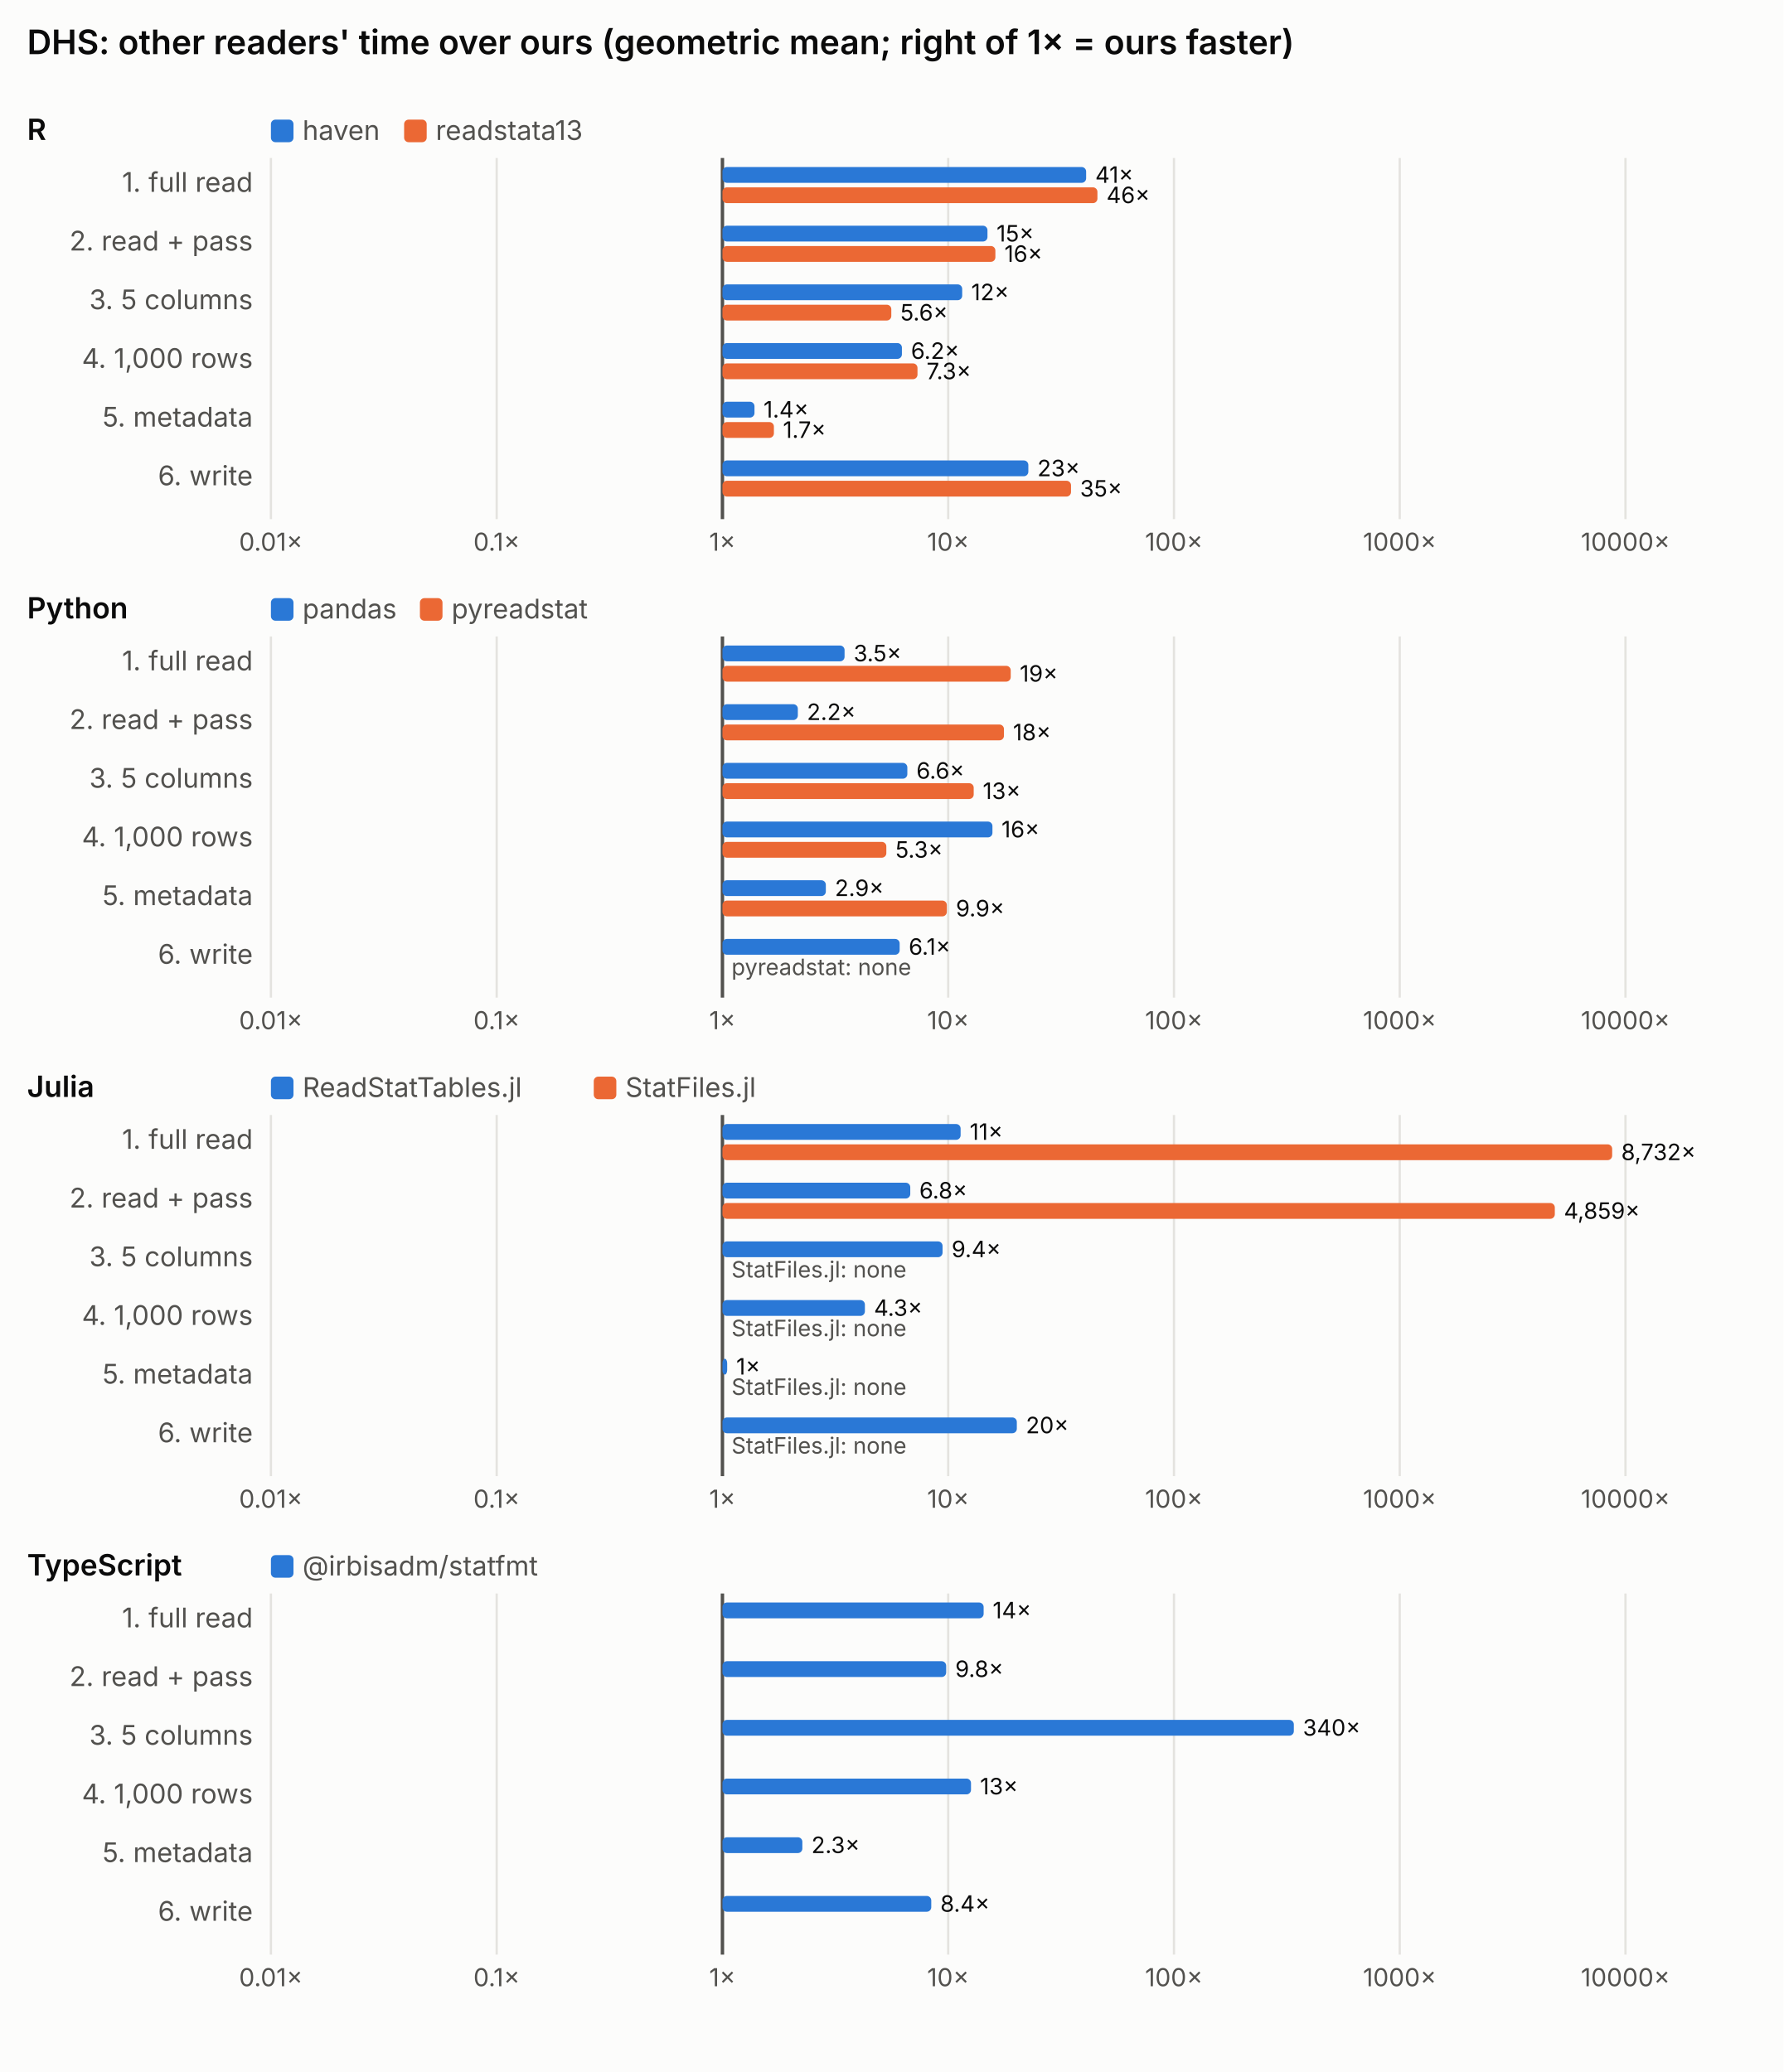
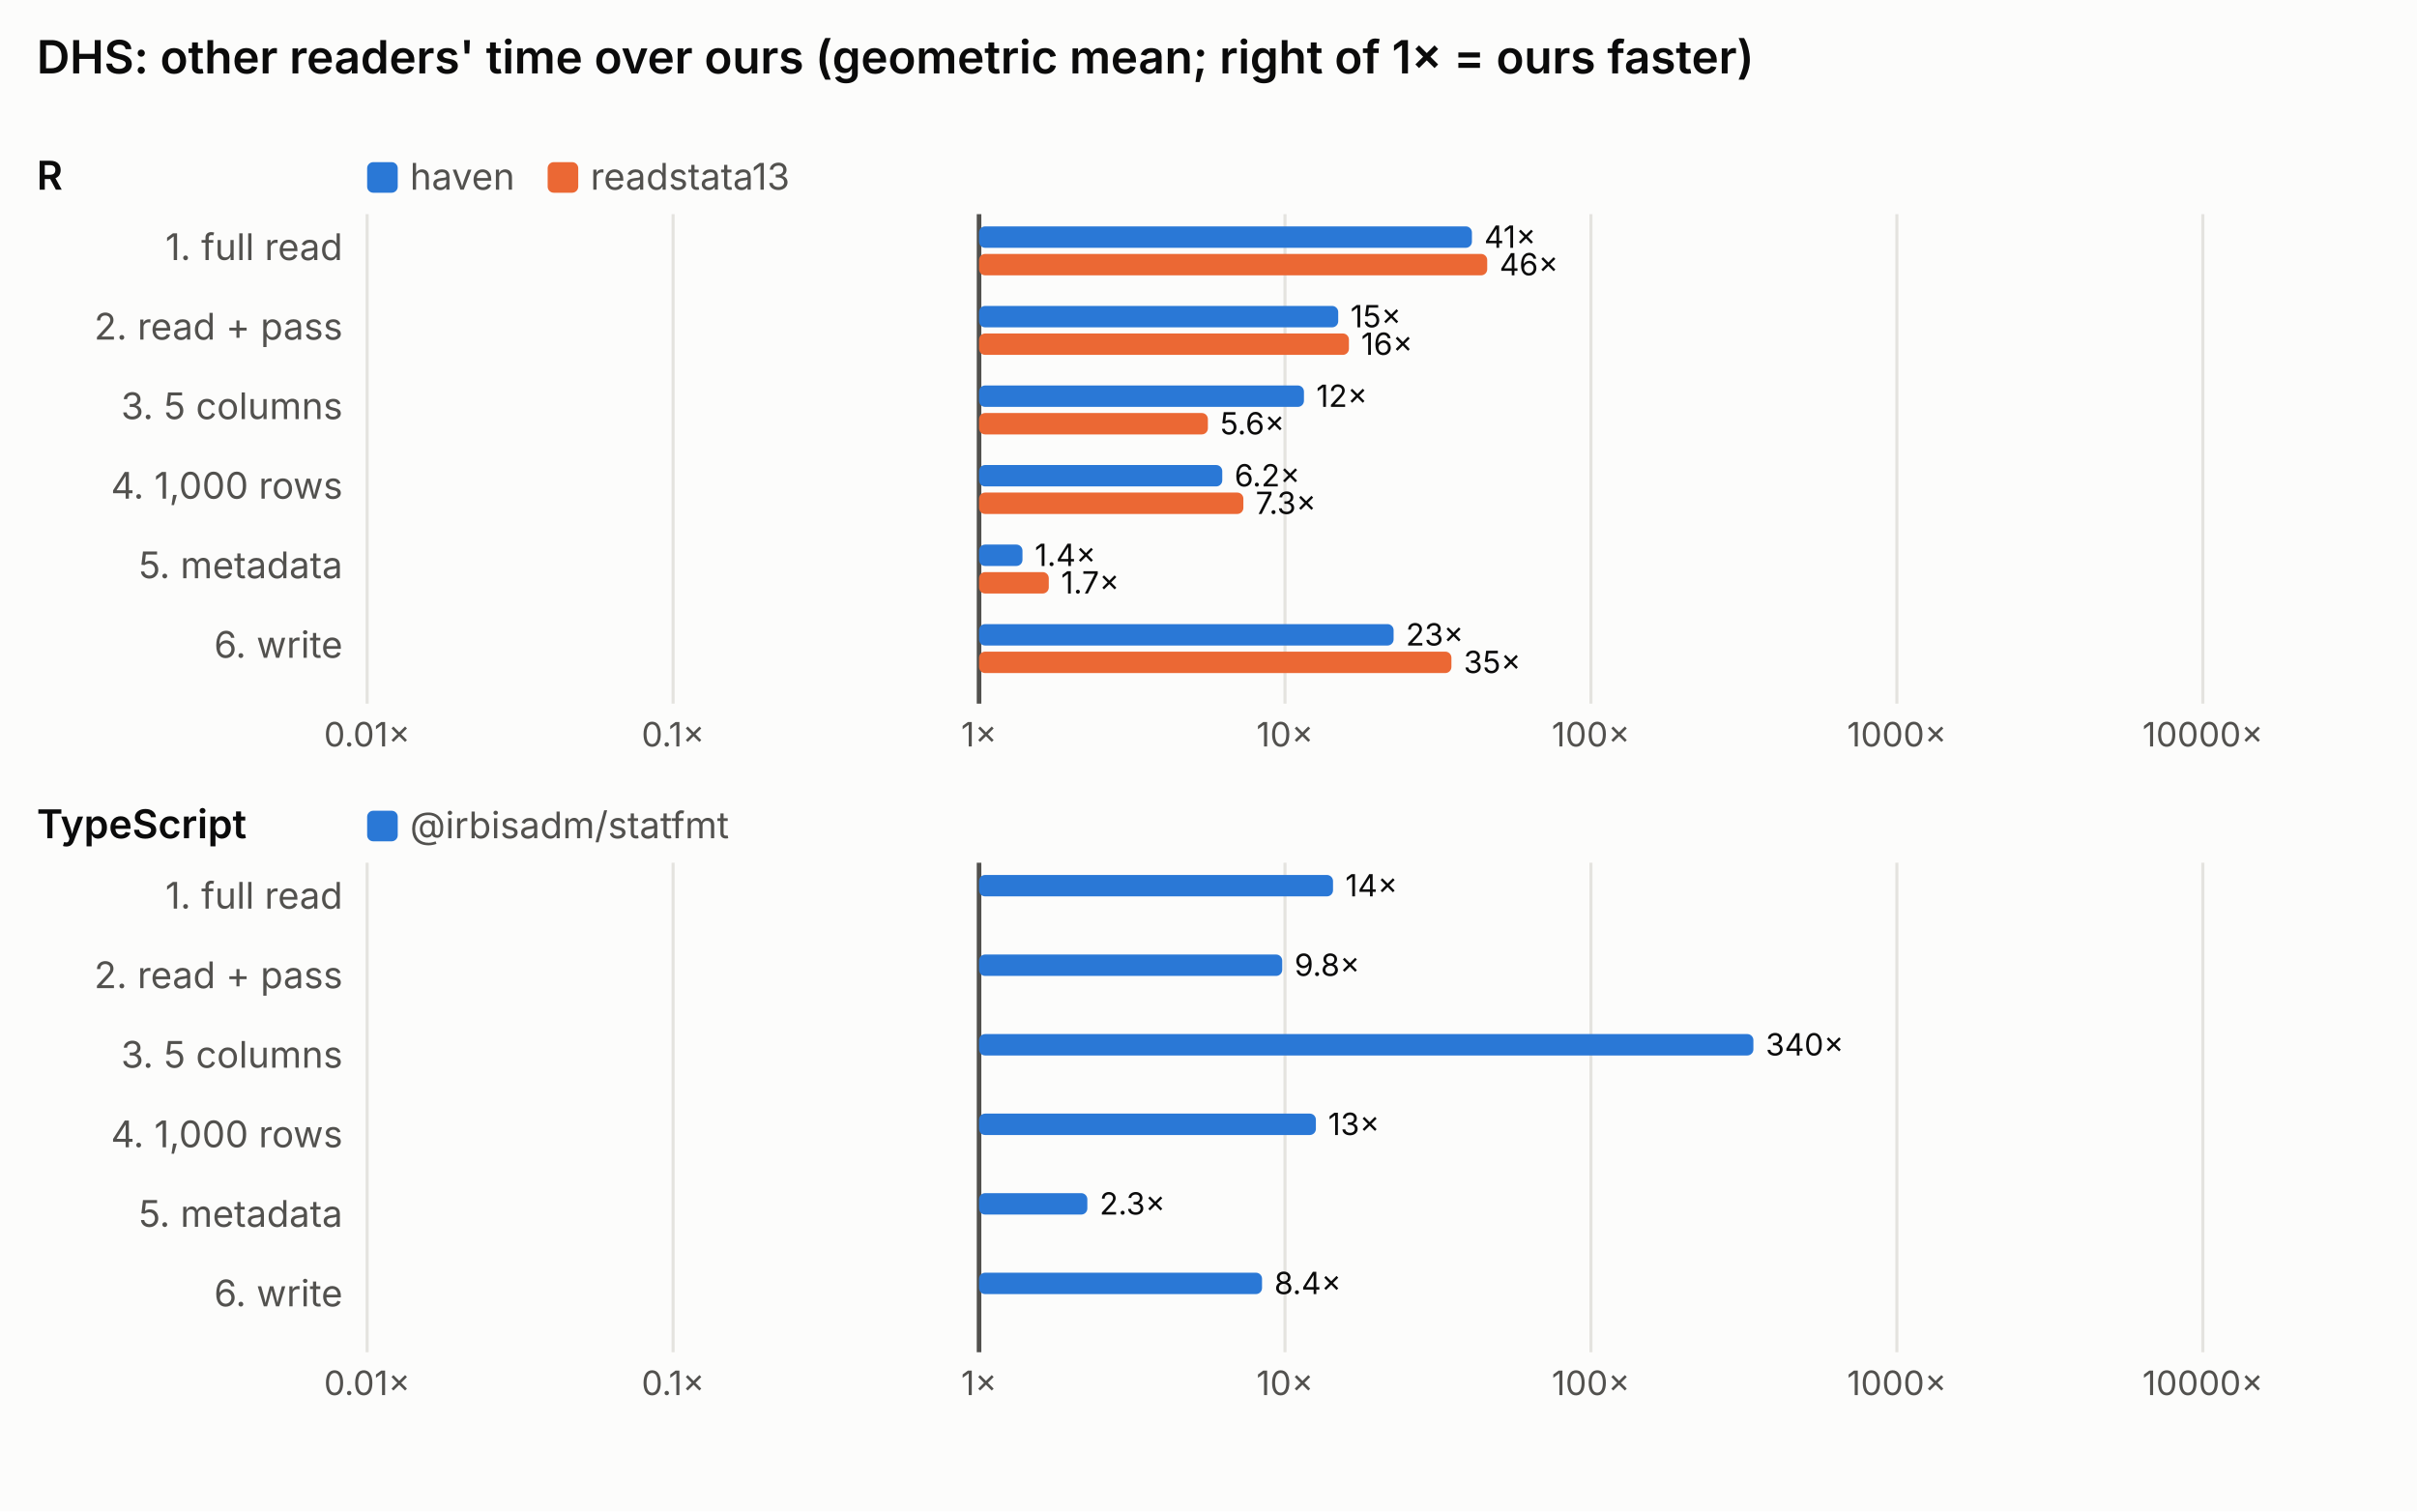
- <svg xmlns="http://www.w3.org/2000/svg" width="790" height="918" viewBox="0 0 790 918" role="img" aria-label="DHS: time of each reader over ours">
+ <svg xmlns="http://www.w3.org/2000/svg" width="790" height="494" viewBox="0 0 790 494" role="img" aria-label="DHS: time of each reader over ours">
  <style>
svg { font-family: -apple-system, system-ui, sans-serif; }
.bg { fill: #fcfcfb; } .t { fill: #0b0b0b; } .t2 { fill: #52514e; }
.grid { stroke: #e4e3df; stroke-width: 1; } .one { stroke: #52514e; stroke-width: 1.5; }
.s0 { fill: #2a78d6; } .s1 { fill: #eb6834; }
@media (prefers-color-scheme: dark) {
  .bg { fill: #1a1a19; } .t { fill: #f0efec; } .t2 { fill: #c3c2b7; }
  .grid { stroke: #3a3a37; } .one { stroke: #c3c2b7; }
  .s0 { fill: #3987e5; } .s1 { fill: #d95926; }
}
</style>
-   <rect class="bg" width="790" height="918" />
+   <rect class="bg" width="790" height="494" />
  <text class="t" x="12" y="24" font-size="15" font-weight="600">DHS: other readers' time over ours (geometric mean; right of 1× = ours faster)</text>
  <text class="t" x="12" y="62" font-size="13" font-weight="600">R</text>
  <rect class="s0" x="120" y="53" width="10" height="10" rx="2" />
  <text class="t2" x="134" y="62" font-size="12">haven</text>
  <rect class="s1" x="179" y="53" width="10" height="10" rx="2" />
  <text class="t2" x="193" y="62" font-size="12">readstata13</text>
  <line class="grid" x1="120.0" x2="120.0" y1="70" y2="230" />
  <text class="t2" x="120.0" y="244" font-size="11" text-anchor="middle">0.01×</text>
  <line class="grid" x1="220.0" x2="220.0" y1="70" y2="230" />
  <text class="t2" x="220.0" y="244" font-size="11" text-anchor="middle">0.1×</text>
  <line class="one" x1="320.0" x2="320.0" y1="70" y2="230" />
  <text class="t2" x="320.0" y="244" font-size="11" text-anchor="middle">1×</text>
  <line class="grid" x1="420.0" x2="420.0" y1="70" y2="230" />
  <text class="t2" x="420.0" y="244" font-size="11" text-anchor="middle">10×</text>
  <line class="grid" x1="520.0" x2="520.0" y1="70" y2="230" />
  <text class="t2" x="520.0" y="244" font-size="11" text-anchor="middle">100×</text>
  <line class="grid" x1="620.0" x2="620.0" y1="70" y2="230" />
  <text class="t2" x="620.0" y="244" font-size="11" text-anchor="middle">1000×</text>
  <line class="grid" x1="720.0" x2="720.0" y1="70" y2="230" />
  <text class="t2" x="720.0" y="244" font-size="11" text-anchor="middle">10000×</text>
  <text class="t2" x="112" y="85" font-size="12" text-anchor="end">1. full read</text>
  <rect class="s0" x="320.0" y="74" width="161.1" height="7" rx="2" />
  <text class="t" x="485.1" y="81" font-size="10" text-anchor="start">41×</text>
  <rect class="s1" x="320.0" y="83" width="166.1" height="7" rx="2" />
  <text class="t" x="490.1" y="90" font-size="10" text-anchor="start">46×</text>
  <text class="t2" x="112" y="111" font-size="12" text-anchor="end">2. read + pass</text>
  <rect class="s0" x="320.0" y="100" width="117.4" height="7" rx="2" />
  <text class="t" x="441.4" y="107" font-size="10" text-anchor="start">15×</text>
  <rect class="s1" x="320.0" y="109" width="120.9" height="7" rx="2" />
  <text class="t" x="444.9" y="116" font-size="10" text-anchor="start">16×</text>
  <text class="t2" x="112" y="137" font-size="12" text-anchor="end">3. 5 columns</text>
  <rect class="s0" x="320.0" y="126" width="106.2" height="7" rx="2" />
  <text class="t" x="430.2" y="133" font-size="10" text-anchor="start">12×</text>
  <rect class="s1" x="320.0" y="135" width="74.8" height="7" rx="2" />
  <text class="t" x="398.8" y="142" font-size="10" text-anchor="start">5.6×</text>
  <text class="t2" x="112" y="163" font-size="12" text-anchor="end">4. 1,000 rows</text>
  <rect class="s0" x="320.0" y="152" width="79.5" height="7" rx="2" />
  <text class="t" x="403.5" y="159" font-size="10" text-anchor="start">6.2×</text>
  <rect class="s1" x="320.0" y="161" width="86.4" height="7" rx="2" />
  <text class="t" x="410.4" y="168" font-size="10" text-anchor="start">7.3×</text>
  <text class="t2" x="112" y="189" font-size="12" text-anchor="end">5. metadata</text>
  <rect class="s0" x="320.0" y="178" width="14.2" height="7" rx="2" />
  <text class="t" x="338.2" y="185" font-size="10" text-anchor="start">1.4×</text>
  <rect class="s1" x="320.0" y="187" width="22.8" height="7" rx="2" />
  <text class="t" x="346.8" y="194" font-size="10" text-anchor="start">1.7×</text>
  <text class="t2" x="112" y="215" font-size="12" text-anchor="end">6. write</text>
  <rect class="s0" x="320.0" y="204" width="135.5" height="7" rx="2" />
  <text class="t" x="459.5" y="211" font-size="10" text-anchor="start">23×</text>
  <rect class="s1" x="320.0" y="213" width="154.4" height="7" rx="2" />
  <text class="t" x="478.4" y="220" font-size="10" text-anchor="start">35×</text>
-   <text class="t" x="12" y="274" font-size="13" font-weight="600">Python</text>
+   <text class="t" x="12" y="274" font-size="13" font-weight="600">TypeScript</text>
  <rect class="s0" x="120" y="265" width="10" height="10" rx="2" />
-   <text class="t2" x="134" y="274" font-size="12">pandas</text>
-   <rect class="s1" x="186" y="265" width="10" height="10" rx="2" />
-   <text class="t2" x="200" y="274" font-size="12">pyreadstat</text>
+   <text class="t2" x="134" y="274" font-size="12">@irbisadm/statfmt</text>
  <line class="grid" x1="120.0" x2="120.0" y1="282" y2="442" />
  <text class="t2" x="120.0" y="456" font-size="11" text-anchor="middle">0.01×</text>
  <line class="grid" x1="220.0" x2="220.0" y1="282" y2="442" />
  <text class="t2" x="220.0" y="456" font-size="11" text-anchor="middle">0.1×</text>
  <line class="one" x1="320.0" x2="320.0" y1="282" y2="442" />
  <text class="t2" x="320.0" y="456" font-size="11" text-anchor="middle">1×</text>
  <line class="grid" x1="420.0" x2="420.0" y1="282" y2="442" />
  <text class="t2" x="420.0" y="456" font-size="11" text-anchor="middle">10×</text>
  <line class="grid" x1="520.0" x2="520.0" y1="282" y2="442" />
  <text class="t2" x="520.0" y="456" font-size="11" text-anchor="middle">100×</text>
  <line class="grid" x1="620.0" x2="620.0" y1="282" y2="442" />
  <text class="t2" x="620.0" y="456" font-size="11" text-anchor="middle">1000×</text>
  <line class="grid" x1="720.0" x2="720.0" y1="282" y2="442" />
  <text class="t2" x="720.0" y="456" font-size="11" text-anchor="middle">10000×</text>
  <text class="t2" x="112" y="297" font-size="12" text-anchor="end">1. full read</text>
-   <rect class="s0" x="320.0" y="286" width="54.1" height="7" rx="2" />
-   <text class="t" x="378.1" y="293" font-size="10" text-anchor="start">3.5×</text>
-   <rect class="s1" x="320.0" y="295" width="127.7" height="7" rx="2" />
-   <text class="t" x="451.7" y="302" font-size="10" text-anchor="start">19×</text>
+   <rect class="s0" x="320.0" y="286" width="115.7" height="7" rx="2" />
+   <text class="t" x="439.7" y="293" font-size="10" text-anchor="start">14×</text>
  <text class="t2" x="112" y="323" font-size="12" text-anchor="end">2. read + pass</text>
-   <rect class="s0" x="320.0" y="312" width="33.4" height="7" rx="2" />
-   <text class="t" x="357.4" y="319" font-size="10" text-anchor="start">2.2×</text>
-   <rect class="s1" x="320.0" y="321" width="124.7" height="7" rx="2" />
-   <text class="t" x="448.7" y="328" font-size="10" text-anchor="start">18×</text>
+   <rect class="s0" x="320.0" y="312" width="99.1" height="7" rx="2" />
+   <text class="t" x="423.1" y="319" font-size="10" text-anchor="start">9.8×</text>
  <text class="t2" x="112" y="349" font-size="12" text-anchor="end">3. 5 columns</text>
-   <rect class="s0" x="320.0" y="338" width="81.9" height="7" rx="2" />
-   <text class="t" x="405.9" y="345" font-size="10" text-anchor="start">6.6×</text>
-   <rect class="s1" x="320.0" y="347" width="111.3" height="7" rx="2" />
-   <text class="t" x="435.3" y="354" font-size="10" text-anchor="start">13×</text>
+   <rect class="s0" x="320.0" y="338" width="253.1" height="7" rx="2" />
+   <text class="t" x="577.1" y="345" font-size="10" text-anchor="start">340×</text>
  <text class="t2" x="112" y="375" font-size="12" text-anchor="end">4. 1,000 rows</text>
-   <rect class="s0" x="320.0" y="364" width="119.6" height="7" rx="2" />
-   <text class="t" x="443.6" y="371" font-size="10" text-anchor="start">16×</text>
-   <rect class="s1" x="320.0" y="373" width="72.6" height="7" rx="2" />
-   <text class="t" x="396.6" y="380" font-size="10" text-anchor="start">5.3×</text>
+   <rect class="s0" x="320.0" y="364" width="110.1" height="7" rx="2" />
+   <text class="t" x="434.1" y="371" font-size="10" text-anchor="start">13×</text>
  <text class="t2" x="112" y="401" font-size="12" text-anchor="end">5. metadata</text>
-   <rect class="s0" x="320.0" y="390" width="45.8" height="7" rx="2" />
-   <text class="t" x="369.8" y="397" font-size="10" text-anchor="start">2.9×</text>
-   <rect class="s1" x="320.0" y="399" width="99.4" height="7" rx="2" />
-   <text class="t" x="423.4" y="406" font-size="10" text-anchor="start">9.9×</text>
+   <rect class="s0" x="320.0" y="390" width="35.4" height="7" rx="2" />
+   <text class="t" x="359.4" y="397" font-size="10" text-anchor="start">2.3×</text>
  <text class="t2" x="112" y="427" font-size="12" text-anchor="end">6. write</text>
-   <rect class="s0" x="320.0" y="416" width="78.5" height="7" rx="2" />
-   <text class="t" x="402.5" y="423" font-size="10" text-anchor="start">6.1×</text>
-   <text class="t2" x="324.0" y="432" font-size="10">pyreadstat: none</text>
-   <text class="t" x="12" y="486" font-size="13" font-weight="600">Julia</text>
-   <rect class="s0" x="120" y="477" width="10" height="10" rx="2" />
-   <text class="t2" x="134" y="486" font-size="12">ReadStatTables.jl</text>
-   <rect class="s1" x="263" y="477" width="10" height="10" rx="2" />
-   <text class="t2" x="277" y="486" font-size="12">StatFiles.jl</text>
-   <line class="grid" x1="120.0" x2="120.0" y1="494" y2="654" />
-   <text class="t2" x="120.0" y="668" font-size="11" text-anchor="middle">0.01×</text>
-   <line class="grid" x1="220.0" x2="220.0" y1="494" y2="654" />
-   <text class="t2" x="220.0" y="668" font-size="11" text-anchor="middle">0.1×</text>
-   <line class="one" x1="320.0" x2="320.0" y1="494" y2="654" />
-   <text class="t2" x="320.0" y="668" font-size="11" text-anchor="middle">1×</text>
-   <line class="grid" x1="420.0" x2="420.0" y1="494" y2="654" />
-   <text class="t2" x="420.0" y="668" font-size="11" text-anchor="middle">10×</text>
-   <line class="grid" x1="520.0" x2="520.0" y1="494" y2="654" />
-   <text class="t2" x="520.0" y="668" font-size="11" text-anchor="middle">100×</text>
-   <line class="grid" x1="620.0" x2="620.0" y1="494" y2="654" />
-   <text class="t2" x="620.0" y="668" font-size="11" text-anchor="middle">1000×</text>
-   <line class="grid" x1="720.0" x2="720.0" y1="494" y2="654" />
-   <text class="t2" x="720.0" y="668" font-size="11" text-anchor="middle">10000×</text>
-   <text class="t2" x="112" y="509" font-size="12" text-anchor="end">1. full read</text>
-   <rect class="s0" x="320.0" y="498" width="105.5" height="7" rx="2" />
-   <text class="t" x="429.5" y="505" font-size="10" text-anchor="start">11×</text>
-   <rect class="s1" x="320.0" y="507" width="394.1" height="7" rx="2" />
-   <text class="t" x="718.1" y="514" font-size="10" text-anchor="start">8,732×</text>
-   <text class="t2" x="112" y="535" font-size="12" text-anchor="end">2. read + pass</text>
-   <rect class="s0" x="320.0" y="524" width="83.2" height="7" rx="2" />
-   <text class="t" x="407.2" y="531" font-size="10" text-anchor="start">6.8×</text>
-   <rect class="s1" x="320.0" y="533" width="368.7" height="7" rx="2" />
-   <text class="t" x="692.7" y="540" font-size="10" text-anchor="start">4,859×</text>
-   <text class="t2" x="112" y="561" font-size="12" text-anchor="end">3. 5 columns</text>
-   <rect class="s0" x="320.0" y="550" width="97.5" height="7" rx="2" />
-   <text class="t" x="421.5" y="557" font-size="10" text-anchor="start">9.4×</text>
-   <text class="t2" x="324.0" y="566" font-size="10">StatFiles.jl: none</text>
-   <text class="t2" x="112" y="587" font-size="12" text-anchor="end">4. 1,000 rows</text>
-   <rect class="s0" x="320.0" y="576" width="63.1" height="7" rx="2" />
-   <text class="t" x="387.1" y="583" font-size="10" text-anchor="start">4.3×</text>
-   <text class="t2" x="324.0" y="592" font-size="10">StatFiles.jl: none</text>
-   <text class="t2" x="112" y="613" font-size="12" text-anchor="end">5. metadata</text>
-   <rect class="s0" x="320.0" y="602" width="2.1" height="7" rx="2" />
-   <text class="t" x="326.1" y="609" font-size="10" text-anchor="start">1×</text>
-   <text class="t2" x="324.0" y="618" font-size="10">StatFiles.jl: none</text>
-   <text class="t2" x="112" y="639" font-size="12" text-anchor="end">6. write</text>
-   <rect class="s0" x="320.0" y="628" width="130.4" height="7" rx="2" />
-   <text class="t" x="454.4" y="635" font-size="10" text-anchor="start">20×</text>
-   <text class="t2" x="324.0" y="644" font-size="10">StatFiles.jl: none</text>
-   <text class="t" x="12" y="698" font-size="13" font-weight="600">TypeScript</text>
-   <rect class="s0" x="120" y="689" width="10" height="10" rx="2" />
-   <text class="t2" x="134" y="698" font-size="12">@irbisadm/statfmt</text>
-   <line class="grid" x1="120.0" x2="120.0" y1="706" y2="866" />
-   <text class="t2" x="120.0" y="880" font-size="11" text-anchor="middle">0.01×</text>
-   <line class="grid" x1="220.0" x2="220.0" y1="706" y2="866" />
-   <text class="t2" x="220.0" y="880" font-size="11" text-anchor="middle">0.1×</text>
-   <line class="one" x1="320.0" x2="320.0" y1="706" y2="866" />
-   <text class="t2" x="320.0" y="880" font-size="11" text-anchor="middle">1×</text>
-   <line class="grid" x1="420.0" x2="420.0" y1="706" y2="866" />
-   <text class="t2" x="420.0" y="880" font-size="11" text-anchor="middle">10×</text>
-   <line class="grid" x1="520.0" x2="520.0" y1="706" y2="866" />
-   <text class="t2" x="520.0" y="880" font-size="11" text-anchor="middle">100×</text>
-   <line class="grid" x1="620.0" x2="620.0" y1="706" y2="866" />
-   <text class="t2" x="620.0" y="880" font-size="11" text-anchor="middle">1000×</text>
-   <line class="grid" x1="720.0" x2="720.0" y1="706" y2="866" />
-   <text class="t2" x="720.0" y="880" font-size="11" text-anchor="middle">10000×</text>
-   <text class="t2" x="112" y="721" font-size="12" text-anchor="end">1. full read</text>
-   <rect class="s0" x="320.0" y="710" width="115.7" height="7" rx="2" />
-   <text class="t" x="439.7" y="717" font-size="10" text-anchor="start">14×</text>
-   <text class="t2" x="112" y="747" font-size="12" text-anchor="end">2. read + pass</text>
-   <rect class="s0" x="320.0" y="736" width="99.1" height="7" rx="2" />
-   <text class="t" x="423.1" y="743" font-size="10" text-anchor="start">9.8×</text>
-   <text class="t2" x="112" y="773" font-size="12" text-anchor="end">3. 5 columns</text>
-   <rect class="s0" x="320.0" y="762" width="253.1" height="7" rx="2" />
-   <text class="t" x="577.1" y="769" font-size="10" text-anchor="start">340×</text>
-   <text class="t2" x="112" y="799" font-size="12" text-anchor="end">4. 1,000 rows</text>
-   <rect class="s0" x="320.0" y="788" width="110.1" height="7" rx="2" />
-   <text class="t" x="434.1" y="795" font-size="10" text-anchor="start">13×</text>
-   <text class="t2" x="112" y="825" font-size="12" text-anchor="end">5. metadata</text>
-   <rect class="s0" x="320.0" y="814" width="35.4" height="7" rx="2" />
-   <text class="t" x="359.4" y="821" font-size="10" text-anchor="start">2.3×</text>
-   <text class="t2" x="112" y="851" font-size="12" text-anchor="end">6. write</text>
-   <rect class="s0" x="320.0" y="840" width="92.5" height="7" rx="2" />
-   <text class="t" x="416.5" y="847" font-size="10" text-anchor="start">8.4×</text>
+   <rect class="s0" x="320.0" y="416" width="92.5" height="7" rx="2" />
+   <text class="t" x="416.5" y="423" font-size="10" text-anchor="start">8.4×</text>
</svg>
